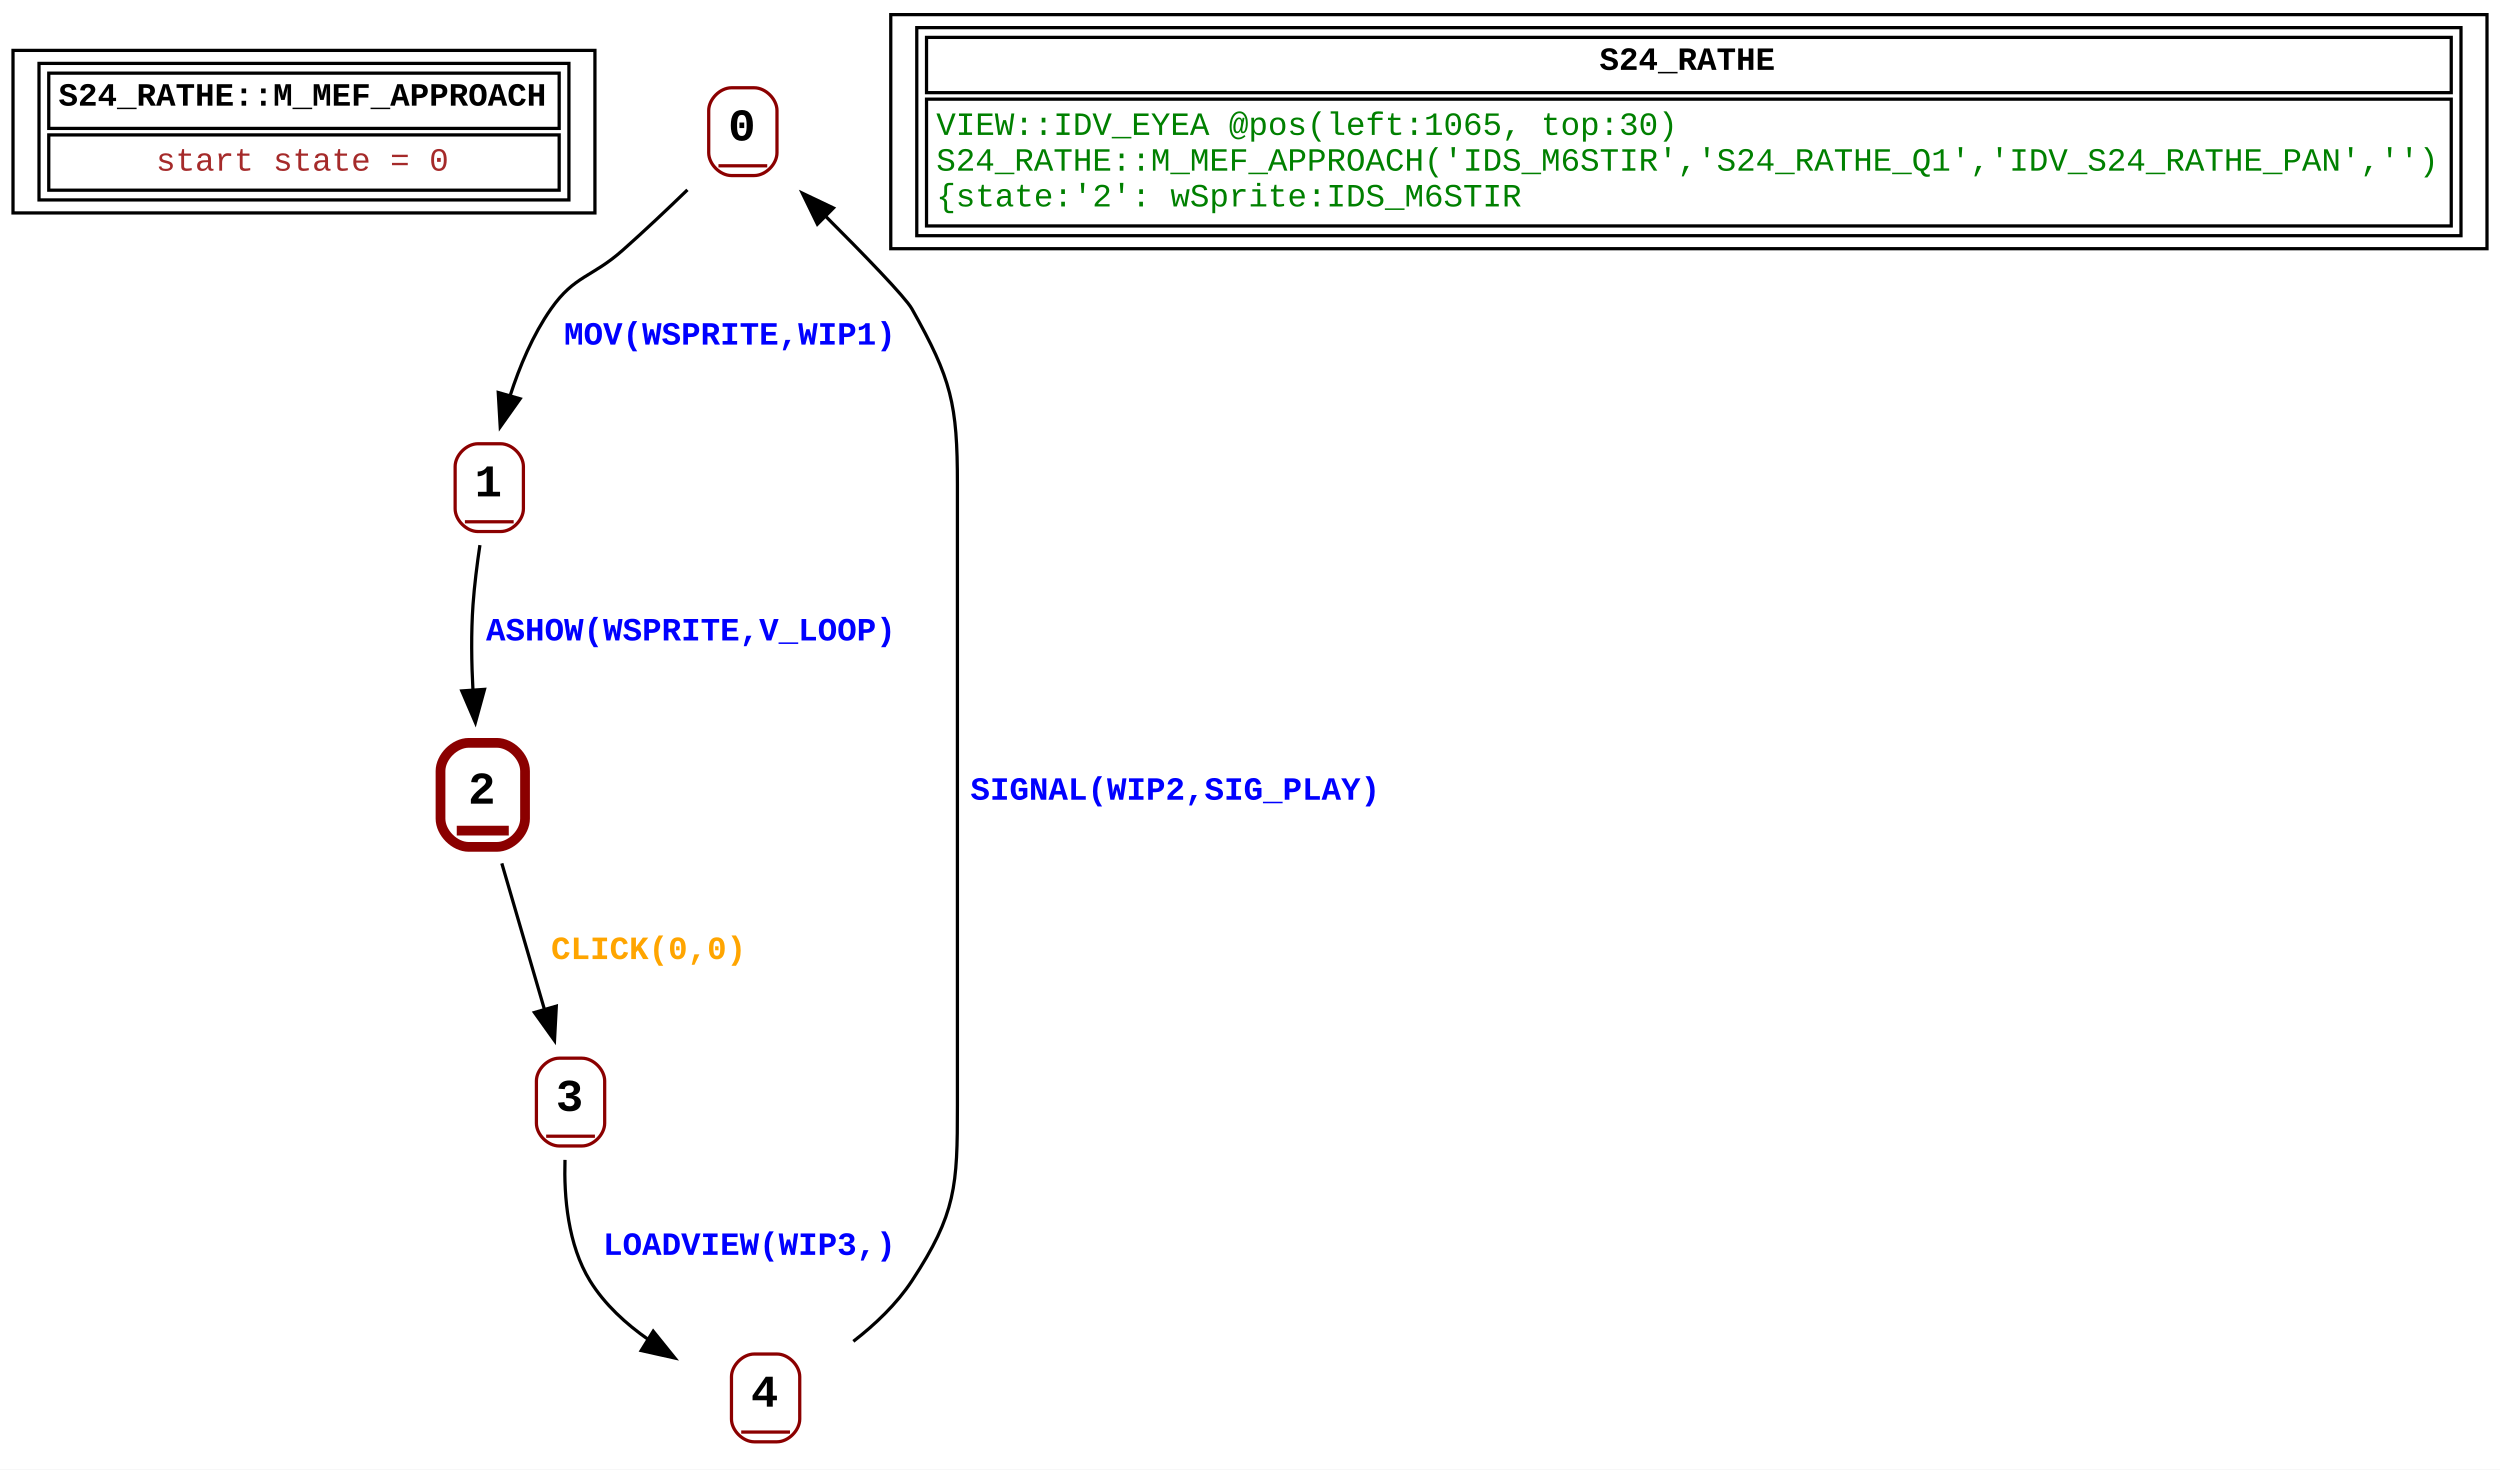
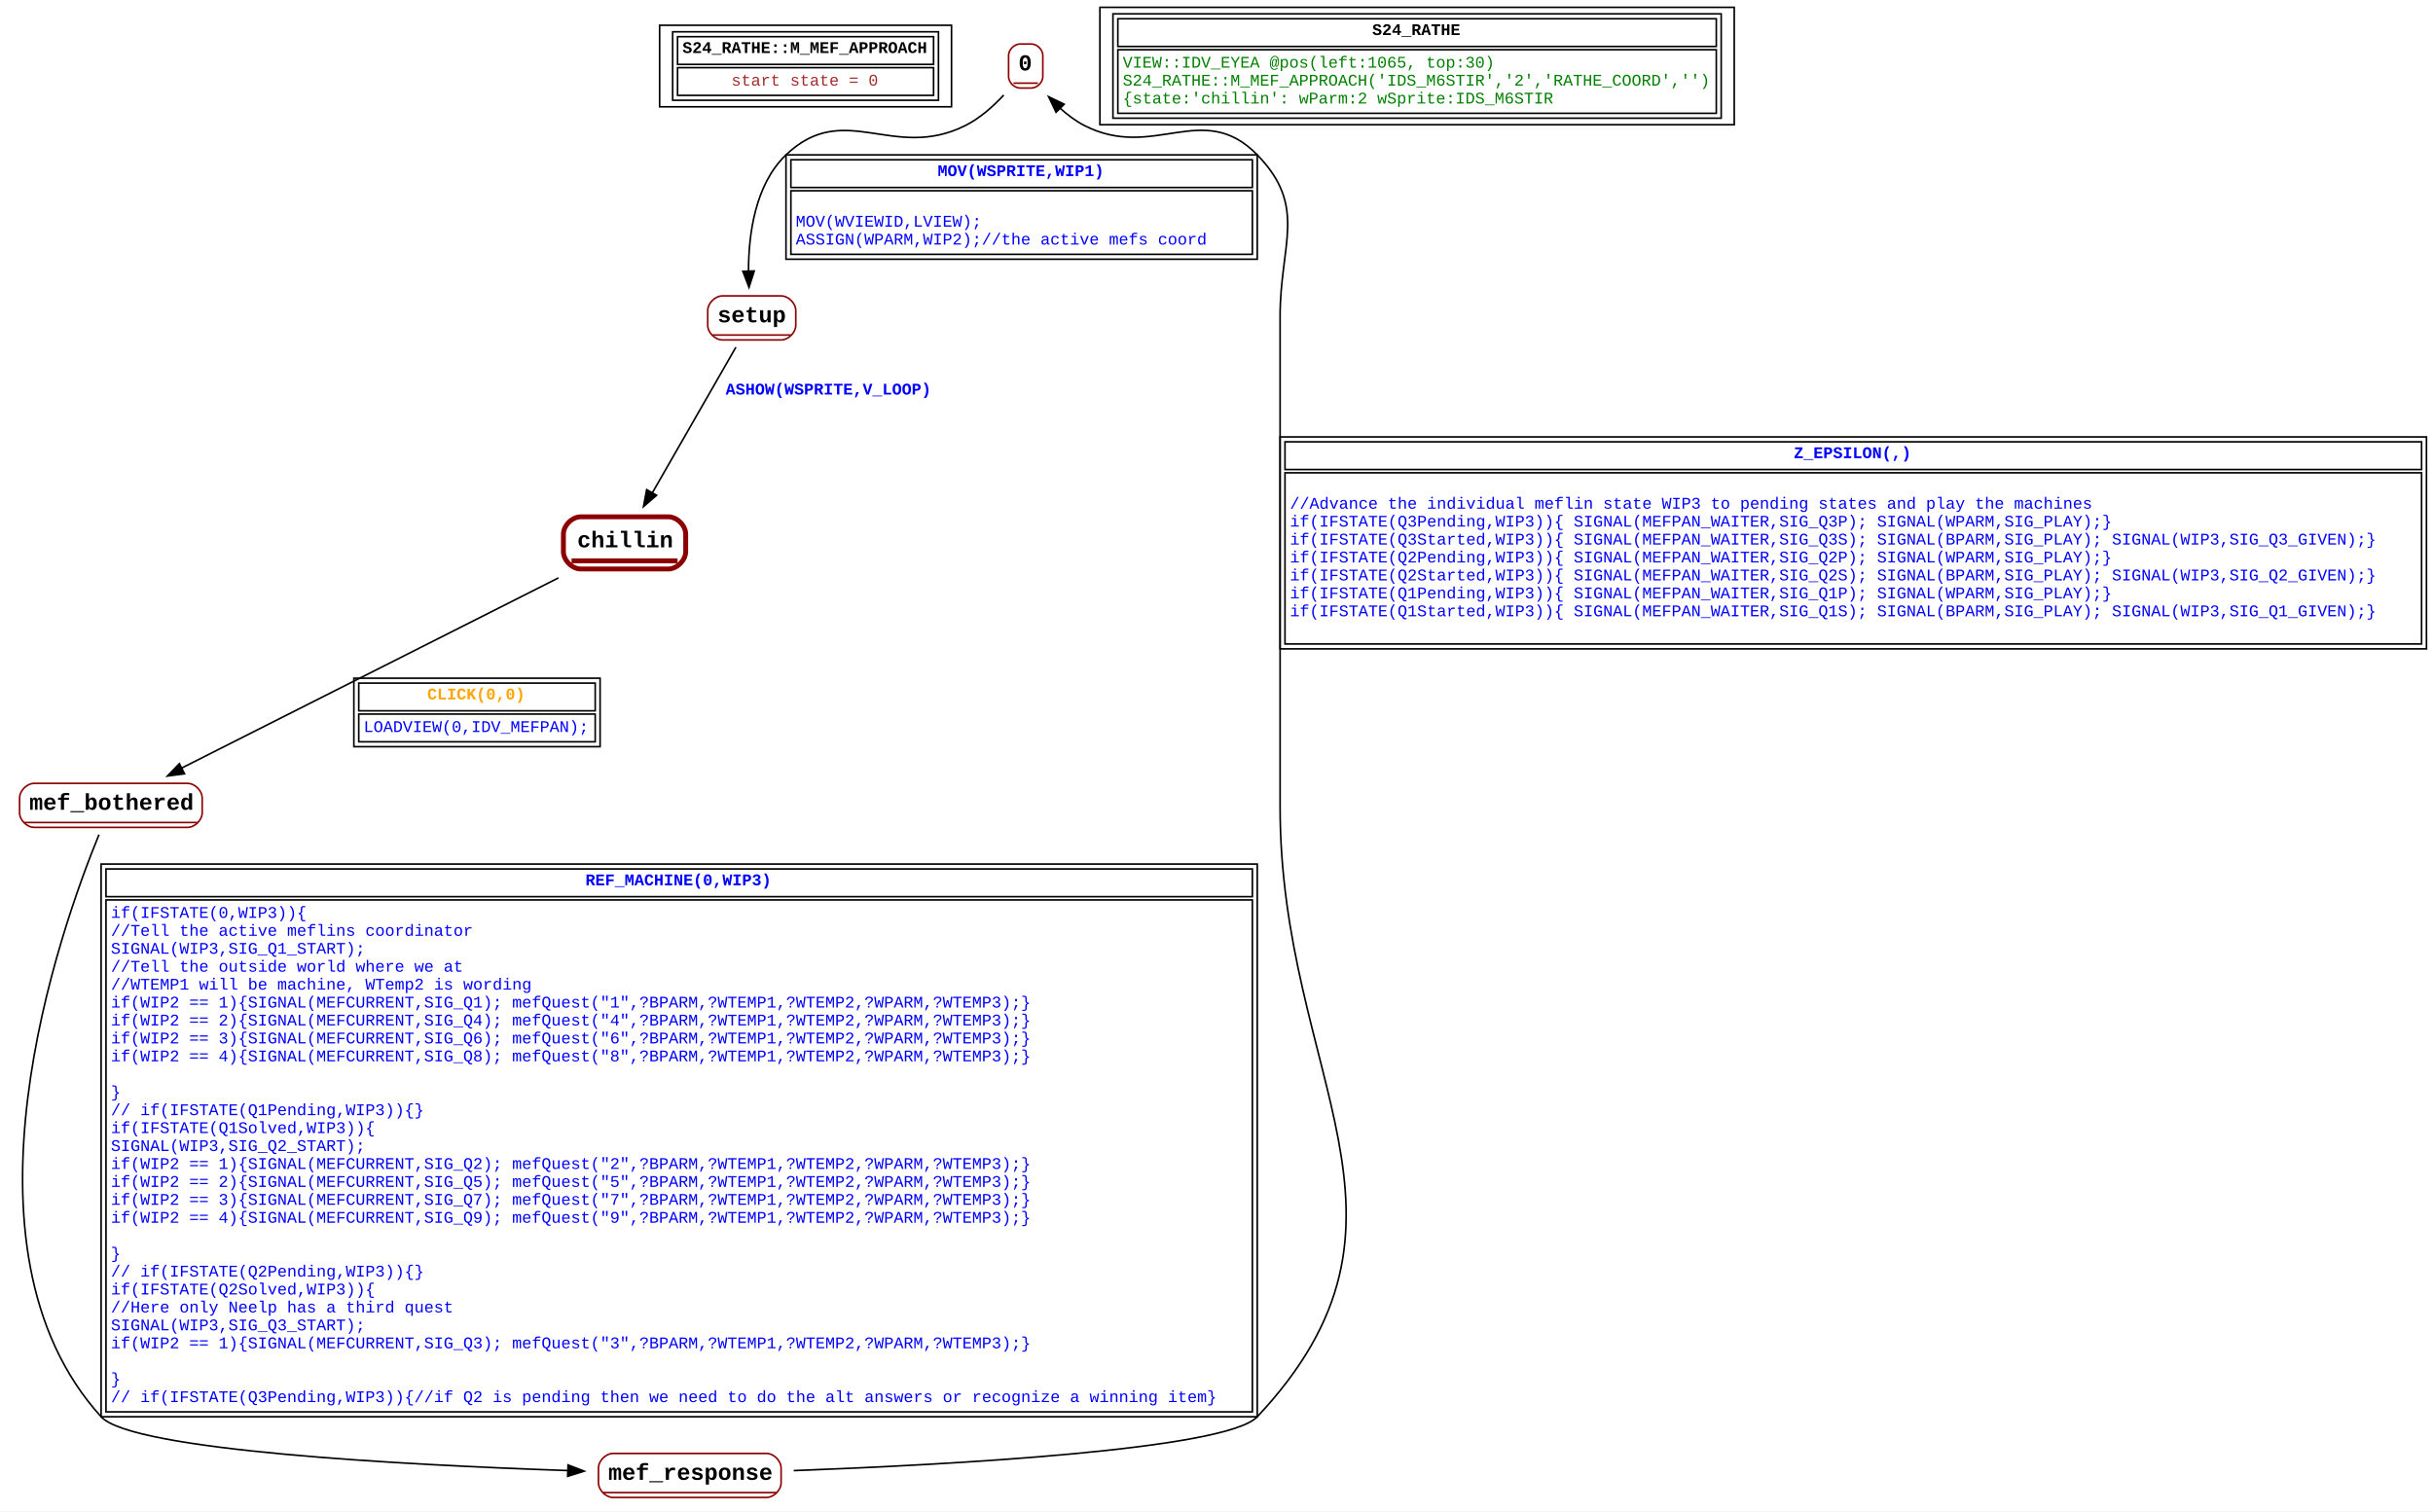
- <svg xmlns="http://www.w3.org/2000/svg" width="769pt" height="452pt" viewBox="0.00 0.00 769.00 452.00">
-   <g id="graph0" class="graph" transform="scale(1 1) rotate(0) translate(4 448)">
-     <polygon fill="white" stroke="none" points="-4,4 -4,-448 765,-448 765,4 -4,4" />
+ <svg xmlns="http://www.w3.org/2000/svg" width="1492pt" height="927pt" viewBox="0.00 0.00 1492.00 927.00">
+   <g id="graph0" class="graph" transform="scale(1 1) rotate(0) translate(4 923)">
+     <polygon fill="white" stroke="none" points="-4,4 -4,-923 1488,-923 1488,4 -4,4" />
    <g id="node1" class="node">
-       <polygon fill="none" stroke="black" points="0,-382.5 0,-432.5 179,-432.5 179,-382.5 0,-382.5" />
-       <polygon fill="none" stroke="black" points="11,-408.5 11,-425.5 168,-425.5 168,-408.5 11,-408.5" />
-       <text text-anchor="start" x="14" y="-415.5" font-family="Courier New" font-weight="bold" font-size="10.00">S24_RATHE::M_MEF_APPROACH</text>
-       <polygon fill="none" stroke="black" points="11,-389.5 11,-406.5 168,-406.5 168,-389.5 11,-389.5" />
-       <text text-anchor="start" x="44" y="-395.5" font-family="Courier New" font-size="10.00" fill="brown">start state = 0</text>
-       <polygon fill="none" stroke="black" points="8,-386.5 8,-428.5 171,-428.5 171,-386.5 8,-386.5" />
+       <polygon fill="none" stroke="black" points="400.5,-857.5 400.5,-907.5 579.5,-907.5 579.5,-857.5 400.5,-857.5" />
+       <polygon fill="none" stroke="black" points="411.5,-883.5 411.5,-900.5 568.5,-900.5 568.5,-883.5 411.5,-883.5" />
+       <text text-anchor="start" x="414.5" y="-890.5" font-family="Courier New" font-weight="bold" font-size="10.00">S24_RATHE::M_MEF_APPROACH</text>
+       <polygon fill="none" stroke="black" points="411.5,-864.5 411.5,-881.5 568.5,-881.5 568.5,-864.5 411.5,-864.5" />
+       <text text-anchor="start" x="444.5" y="-870.5" font-family="Courier New" font-size="10.00" fill="brown">start state = 0</text>
+       <polygon fill="none" stroke="black" points="408.5,-861.5 408.5,-903.5 571.5,-903.5 571.5,-861.5 408.5,-861.5" />
    </g>
    <g id="node2" class="node">
-       <polyline fill="none" stroke="darkred" points="217,-397 232,-397" />
-       <text text-anchor="start" x="220" y="-404.8" font-family="Courier New" font-weight="bold" font-size="14.00">0</text>
-       <path fill="none" stroke="darkred" d="M221,-394C221,-394 228,-394 228,-394 231.5,-394 235,-397.5 235,-401 235,-401 235,-414 235,-414 235,-417.5 231.5,-421 228,-421 228,-421 221,-421 221,-421 217.5,-421 214,-417.5 214,-414 214,-414 214,-401 214,-401 214,-397.5 217.5,-394 221,-394" />
+       <polyline fill="none" stroke="darkred" points="617.5,-872 632.5,-872" />
+       <text text-anchor="start" x="620.5" y="-879.8" font-family="Courier New" font-weight="bold" font-size="14.00">0</text>
+       <path fill="none" stroke="darkred" d="M621.5,-869C621.5,-869 628.5,-869 628.5,-869 632,-869 635.5,-872.5 635.5,-876 635.5,-876 635.5,-889 635.5,-889 635.5,-892.5 632,-896 628.5,-896 628.5,-896 621.5,-896 621.5,-896 618,-896 614.5,-892.5 614.5,-889 614.5,-889 614.5,-876 614.5,-876 614.5,-872.5 618,-869 621.5,-869" />
    </g>
    <g id="node3" class="node">
-       <polyline fill="none" stroke="darkred" points="139,-287.5 154,-287.5" />
-       <text text-anchor="start" x="142" y="-295.3" font-family="Courier New" font-weight="bold" font-size="14.00">1</text>
-       <path fill="none" stroke="darkred" d="M143,-284.5C143,-284.5 150,-284.5 150,-284.5 153.5,-284.5 157,-288 157,-291.5 157,-291.5 157,-304.5 157,-304.5 157,-308 153.5,-311.5 150,-311.5 150,-311.5 143,-311.5 143,-311.5 139.5,-311.5 136,-308 136,-304.5 136,-304.5 136,-291.5 136,-291.5 136,-288 139.5,-284.5 143,-284.5" />
+       <polyline fill="none" stroke="darkred" points="433,-717.5 481,-717.5" />
+       <text text-anchor="start" x="436" y="-725.3" font-family="Courier New" font-weight="bold" font-size="14.00">setup</text>
+       <path fill="none" stroke="darkred" d="M439,-714.5C439,-714.5 475,-714.5 475,-714.5 479.5,-714.5 484,-719 484,-723.5 484,-723.5 484,-732.5 484,-732.5 484,-737 479.5,-741.5 475,-741.5 475,-741.5 439,-741.5 439,-741.5 434.5,-741.5 430,-737 430,-732.5 430,-732.5 430,-723.5 430,-723.5 430,-719 434.5,-714.5 439,-714.5" />
    </g>
    <g id="edge1" class="edge">
-       <path fill="none" stroke="black" d="M207.45,-389.6C201.26,-383.61 194.16,-376.9 187.5,-371 178.05,-362.62 172.75,-363.34 165.5,-353 159.9,-345.02 155.8,-335.22 152.88,-326.18" />
-       <polygon fill="black" stroke="black" points="155.99,-325.33 149.87,-316.69 149.26,-327.26 155.99,-325.33" />
-       <text text-anchor="start" x="169.5" y="-342" font-family="Courier New" font-weight="bold" font-size="10.00" fill="blue">MOV(WSPRITE,WIP1)</text>
+       <path fill="none" stroke="black" d="M611.52,-864.67C605.12,-857.81 596.92,-850.46 588,-846 543.69,-823.85 513.84,-862.2 478,-828 458.95,-809.82 455.01,-779 455.01,-756.56" />
+       <polygon fill="black" stroke="black" points="458.54,-756.8 455.32,-746.71 451.54,-756.61 458.54,-756.8" />
+       <polygon fill="none" stroke="black" points="481,-808 481,-825 764,-825 764,-808 481,-808" />
+       <text text-anchor="start" x="571" y="-815" font-family="Courier New" font-weight="bold" font-size="10.00" fill="blue">MOV(WSPRITE,WIP1)</text>
+       <polygon fill="none" stroke="black" points="481,-767 481,-806 764,-806 764,-767 481,-767" />
+       <text text-anchor="start" x="484" y="-795" font-family="Courier New" font-size="10.00" fill="blue"> </text>
+       <text text-anchor="start" x="484" y="-784" font-family="Courier New" font-size="10.00" fill="blue">    MOV(WVIEWID,LVIEW);</text>
+       <text text-anchor="start" x="484" y="-773" font-family="Courier New" font-size="10.00" fill="blue">    ASSIGN(WPARM,WIP2);//the active mefs coord</text>
+       <polygon fill="none" stroke="black" points="478,-764 478,-828 767,-828 767,-764 478,-764" />
    </g>
    <g id="node4" class="node">
-       <polyline fill="none" stroke="darkred" stroke-width="3" points="136.5,-192.5 152.5,-192.5" />
-       <text text-anchor="start" x="140" y="-200.8" font-family="Courier New" font-weight="bold" font-size="14.00">2</text>
-       <path fill="none" stroke="darkred" stroke-width="3" d="M140.17,-187.5C140.17,-187.5 148.83,-187.5 148.83,-187.5 153.17,-187.5 157.5,-191.83 157.5,-196.17 157.5,-196.17 157.5,-210.83 157.5,-210.83 157.5,-215.17 153.17,-219.5 148.83,-219.5 148.83,-219.5 140.17,-219.5 140.17,-219.5 135.83,-219.5 131.5,-215.17 131.5,-210.83 131.5,-210.83 131.5,-196.17 131.5,-196.17 131.5,-191.83 135.83,-187.5 140.17,-187.5" />
+       <polyline fill="none" stroke="darkred" stroke-width="3" points="346.5,-579 411.5,-579" />
+       <text text-anchor="start" x="350" y="-587.3" font-family="Courier New" font-weight="bold" font-size="14.00">chillin</text>
+       <path fill="none" stroke="darkred" stroke-width="3" d="M352.17,-574C352.17,-574 405.83,-574 405.83,-574 411.17,-574 416.5,-579.33 416.5,-584.67 416.5,-584.67 416.5,-595.33 416.5,-595.33 416.5,-600.67 411.17,-606 405.83,-606 405.83,-606 352.17,-606 352.17,-606 346.83,-606 341.5,-600.67 341.5,-595.33 341.5,-595.33 341.5,-584.67 341.5,-584.67 341.5,-579.33 346.83,-574 352.17,-574" />
+     </g>
+     <g id="edge5" class="edge">
+       <path fill="none" stroke="black" d="M447.28,-710.05C434.48,-687.73 411.75,-648.11 396.06,-620.74" />
+       <polygon fill="black" stroke="black" points="398.64,-619.2 390.62,-612.27 392.56,-622.68 398.64,-619.2" />
+       <text text-anchor="start" x="441" y="-681" font-family="Courier New" font-weight="bold" font-size="10.00" fill="blue">ASHOW(WSPRITE,V_LOOP)</text>
+     </g>
+     <g id="node5" class="node">
+       <polyline fill="none" stroke="darkred" points="11,-418.5 117,-418.5" />
+       <text text-anchor="start" x="14" y="-426.3" font-family="Courier New" font-weight="bold" font-size="14.00">mef_bothered</text>
+       <path fill="none" stroke="darkred" d="M17,-415.5C17,-415.5 111,-415.5 111,-415.5 115.5,-415.5 120,-420 120,-424.5 120,-424.5 120,-433.5 120,-433.5 120,-438 115.5,-442.5 111,-442.5 111,-442.5 17,-442.5 17,-442.5 12.5,-442.5 8,-438 8,-433.5 8,-433.5 8,-424.5 8,-424.5 8,-420 12.5,-415.5 17,-415.5" />
    </g>
    <g id="edge2" class="edge">
-       <path fill="none" stroke="black" d="M143.62,-280.32C142.76,-274.54 141.93,-268 141.5,-262 140.89,-253.4 141.03,-244.07 141.49,-235.48" />
-       <polygon fill="black" stroke="black" points="145.03,-235.95 142.23,-225.74 138.05,-235.47 145.03,-235.95" />
-       <text text-anchor="start" x="145.5" y="-251" font-family="Courier New" font-weight="bold" font-size="10.00" fill="blue">ASHOW(WSPRITE,V_LOOP)</text>
+       <path fill="none" stroke="black" d="M338.46,-568.54C278.97,-538.51 168.45,-482.72 107.38,-451.89" />
+       <polygon fill="black" stroke="black" points="109.16,-448.37 98.65,-446.99 106,-454.62 109.16,-448.37" />
+       <polygon fill="none" stroke="black" points="216,-487 216,-504 361,-504 361,-487 216,-487" />
+       <text text-anchor="start" x="258" y="-494" font-family="Courier New" font-weight="bold" font-size="10.00" fill="orange">CLICK(0,0)</text>
+       <polygon fill="none" stroke="black" points="216,-468 216,-485 361,-485 361,-468 216,-468" />
+       <text text-anchor="start" x="219" y="-474" font-family="Courier New" font-size="10.00" fill="blue">LOADVIEW(0,IDV_MEFPAN);</text>
+       <polygon fill="none" stroke="black" points="213,-465 213,-507 364,-507 364,-465 213,-465" />
    </g>
-     <g id="node5" class="node">
-       <polyline fill="none" stroke="darkred" points="164,-98.5 179,-98.5" />
-       <text text-anchor="start" x="167" y="-106.3" font-family="Courier New" font-weight="bold" font-size="14.00">3</text>
-       <path fill="none" stroke="darkred" d="M168,-95.5C168,-95.5 175,-95.5 175,-95.5 178.5,-95.5 182,-99 182,-102.5 182,-102.5 182,-115.5 182,-115.5 182,-119 178.5,-122.5 175,-122.5 175,-122.5 168,-122.5 168,-122.5 164.5,-122.5 161,-119 161,-115.5 161,-115.5 161,-102.5 161,-102.5 161,-99 164.5,-95.5 168,-95.5" />
+     <g id="node6" class="node">
+       <polyline fill="none" stroke="darkred" points="366,-7.5 472,-7.5" />
+       <text text-anchor="start" x="369" y="-15.3" font-family="Courier New" font-weight="bold" font-size="14.00">mef_response</text>
+       <path fill="none" stroke="darkred" d="M372,-4.5C372,-4.5 466,-4.5 466,-4.5 470.5,-4.5 475,-9 475,-13.5 475,-13.5 475,-22.5 475,-22.5 475,-27 470.5,-31.5 466,-31.5 466,-31.5 372,-31.5 372,-31.5 367.5,-31.5 363,-27 363,-22.5 363,-22.5 363,-13.5 363,-13.5 363,-9 367.5,-4.5 372,-4.5" />
    </g>
    <g id="edge3" class="edge">
-       <path fill="none" stroke="black" d="M150.36,-182.43C154.21,-169.22 159.31,-151.76 163.53,-137.29" />
-       <polygon fill="black" stroke="black" points="167.12,-138.51 166.56,-127.93 160.4,-136.55 167.12,-138.51" />
-       <text text-anchor="start" x="165.5" y="-153" font-family="Courier New" font-weight="bold" font-size="10.00" fill="orange">CLICK(0,0)</text>
-     </g>
-     <g id="node6" class="node">
-       <polyline fill="none" stroke="darkred" points="224,-7.5 239,-7.5" />
-       <text text-anchor="start" x="227" y="-15.3" font-family="Courier New" font-weight="bold" font-size="14.00">4</text>
-       <path fill="none" stroke="darkred" d="M228,-4.5C228,-4.5 235,-4.5 235,-4.5 238.5,-4.5 242,-8 242,-11.5 242,-11.5 242,-24.5 242,-24.5 242,-28 238.5,-31.5 235,-31.5 235,-31.5 228,-31.5 228,-31.5 224.5,-31.5 221,-28 221,-24.5 221,-24.5 221,-11.5 221,-11.5 221,-8 224.5,-4.5 228,-4.5" />
+       <path fill="none" stroke="black" d="M56.7,-411.07C32.81,-352.71 -36.28,-157.86 58,-54 76.84,-33.24 244.15,-24.43 344.25,-20.99" />
+       <polygon fill="black" stroke="black" points="344.34,-24.45 354.22,-20.62 344.11,-17.45 344.34,-24.45" />
+       <polygon fill="none" stroke="black" points="61,-373 61,-390 764,-390 764,-373 61,-373" />
+       <text text-anchor="start" x="355" y="-380" font-family="Courier New" font-weight="bold" font-size="10.00" fill="blue">REF_MACHINE(0,WIP3)</text>
+       <polygon fill="none" stroke="black" points="61,-57 61,-371 764,-371 764,-57 61,-57" />
+       <text text-anchor="start" x="64" y="-360" font-family="Courier New" font-size="10.00" fill="blue">    if(IFSTATE(0,WIP3)){</text>
+       <text text-anchor="start" x="64" y="-349" font-family="Courier New" font-size="10.00" fill="blue">        //Tell the active meflins coordinator</text>
+       <text text-anchor="start" x="64" y="-338" font-family="Courier New" font-size="10.00" fill="blue">        SIGNAL(WIP3,SIG_Q1_START);</text>
+       <text text-anchor="start" x="64" y="-327" font-family="Courier New" font-size="10.00" fill="blue">            //Tell the outside world where we at</text>
+       <text text-anchor="start" x="64" y="-316" font-family="Courier New" font-size="10.00" fill="blue">            //WTEMP1 will be machine, WTemp2 is wording</text>
+       <text text-anchor="start" x="64" y="-305" font-family="Courier New" font-size="10.00" fill="blue">            if(WIP2 == 1){SIGNAL(MEFCURRENT,SIG_Q1); mefQuest("1",?BPARM,?WTEMP1,?WTEMP2,?WPARM,?WTEMP3);}</text>
+       <text text-anchor="start" x="64" y="-294" font-family="Courier New" font-size="10.00" fill="blue">            if(WIP2 == 2){SIGNAL(MEFCURRENT,SIG_Q4); mefQuest("4",?BPARM,?WTEMP1,?WTEMP2,?WPARM,?WTEMP3);}</text>
+       <text text-anchor="start" x="64" y="-283" font-family="Courier New" font-size="10.00" fill="blue">            if(WIP2 == 3){SIGNAL(MEFCURRENT,SIG_Q6); mefQuest("6",?BPARM,?WTEMP1,?WTEMP2,?WPARM,?WTEMP3);}</text>
+       <text text-anchor="start" x="64" y="-272" font-family="Courier New" font-size="10.00" fill="blue">            if(WIP2 == 4){SIGNAL(MEFCURRENT,SIG_Q8); mefQuest("8",?BPARM,?WTEMP1,?WTEMP2,?WPARM,?WTEMP3);}</text>
+       <text text-anchor="start" x="64" y="-261" font-family="Courier New" font-size="10.00" fill="blue">          </text>
+       <text text-anchor="start" x="64" y="-250" font-family="Courier New" font-size="10.00" fill="blue">    }</text>
+       <text text-anchor="start" x="64" y="-239" font-family="Courier New" font-size="10.00" fill="blue">   // if(IFSTATE(Q1Pending,WIP3)){}</text>
+       <text text-anchor="start" x="64" y="-228" font-family="Courier New" font-size="10.00" fill="blue">    if(IFSTATE(Q1Solved,WIP3)){</text>
+       <text text-anchor="start" x="64" y="-217" font-family="Courier New" font-size="10.00" fill="blue">        SIGNAL(WIP3,SIG_Q2_START);</text>
+       <text text-anchor="start" x="64" y="-206" font-family="Courier New" font-size="10.00" fill="blue">        if(WIP2 == 1){SIGNAL(MEFCURRENT,SIG_Q2); mefQuest("2",?BPARM,?WTEMP1,?WTEMP2,?WPARM,?WTEMP3);}</text>
+       <text text-anchor="start" x="64" y="-195" font-family="Courier New" font-size="10.00" fill="blue">        if(WIP2 == 2){SIGNAL(MEFCURRENT,SIG_Q5); mefQuest("5",?BPARM,?WTEMP1,?WTEMP2,?WPARM,?WTEMP3);}</text>
+       <text text-anchor="start" x="64" y="-184" font-family="Courier New" font-size="10.00" fill="blue">        if(WIP2 == 3){SIGNAL(MEFCURRENT,SIG_Q7); mefQuest("7",?BPARM,?WTEMP1,?WTEMP2,?WPARM,?WTEMP3);}</text>
+       <text text-anchor="start" x="64" y="-173" font-family="Courier New" font-size="10.00" fill="blue">        if(WIP2 == 4){SIGNAL(MEFCURRENT,SIG_Q9); mefQuest("9",?BPARM,?WTEMP1,?WTEMP2,?WPARM,?WTEMP3);}</text>
+       <text text-anchor="start" x="64" y="-162" font-family="Courier New" font-size="10.00" fill="blue">        </text>
+       <text text-anchor="start" x="64" y="-151" font-family="Courier New" font-size="10.00" fill="blue">    }</text>
+       <text text-anchor="start" x="64" y="-140" font-family="Courier New" font-size="10.00" fill="blue">   // if(IFSTATE(Q2Pending,WIP3)){}</text>
+       <text text-anchor="start" x="64" y="-129" font-family="Courier New" font-size="10.00" fill="blue">    if(IFSTATE(Q2Solved,WIP3)){</text>
+       <text text-anchor="start" x="64" y="-118" font-family="Courier New" font-size="10.00" fill="blue">        //Here only Neelp has a third quest</text>
+       <text text-anchor="start" x="64" y="-107" font-family="Courier New" font-size="10.00" fill="blue">        SIGNAL(WIP3,SIG_Q3_START);</text>
+       <text text-anchor="start" x="64" y="-96" font-family="Courier New" font-size="10.00" fill="blue">         if(WIP2 == 1){SIGNAL(MEFCURRENT,SIG_Q3); mefQuest("3",?BPARM,?WTEMP1,?WTEMP2,?WPARM,?WTEMP3);}</text>
+       <text text-anchor="start" x="64" y="-85" font-family="Courier New" font-size="10.00" fill="blue">         </text>
+       <text text-anchor="start" x="64" y="-74" font-family="Courier New" font-size="10.00" fill="blue">    }</text>
+       <text text-anchor="start" x="64" y="-63" font-family="Courier New" font-size="10.00" fill="blue">   // if(IFSTATE(Q3Pending,WIP3)){//if Q2 is pending then we need to do the alt answers or recognize a winning item}</text>
+       <polygon fill="none" stroke="black" points="58,-54 58,-393 767,-393 767,-54 58,-54" />
    </g>
    <g id="edge4" class="edge">
-       <path fill="none" stroke="black" d="M169.79,-91.22C169.45,-79.9 170.66,-65.08 177.5,-54 181.96,-46.78 188.52,-40.77 195.55,-35.87" />
-       <polygon fill="black" stroke="black" points="196.93,-38.52 203.58,-30.27 193.24,-32.57 196.93,-38.52" />
-       <text text-anchor="start" x="181.5" y="-62" font-family="Courier New" font-weight="bold" font-size="10.00" fill="blue">LOADVIEW(WIP3,)</text>
-     </g>
-     <g id="edge5" class="edge">
-       <path fill="none" stroke="black" d="M258.49,-35.4C265.21,-40.6 271.82,-46.89 276.5,-54 290.12,-74.72 290.5,-83.21 290.5,-108 290.5,-299 290.5,-299 290.5,-299 290.5,-323.79 288.66,-331.39 276.5,-353 274.49,-356.58 261.73,-369.72 249.36,-382.08" />
-       <polygon fill="black" stroke="black" points="247.43,-379.05 242.8,-388.58 252.36,-384.02 247.43,-379.05" />
-       <text text-anchor="start" x="294.5" y="-202" font-family="Courier New" font-weight="bold" font-size="10.00" fill="blue">SIGNAL(WIP2,SIG_PLAY)</text>
+       <path fill="none" stroke="black" d="M482.72,-20.96C577.86,-24.54 747.96,-33.72 767,-54 880.87,-175.26 781,-261.66 781,-428 781,-729 781,-729 781,-729 781,-773.44 797.98,-796.15 767,-828 733.68,-862.25 703.53,-824.22 661,-846 655.53,-848.8 650.36,-852.72 645.74,-856.95" />
+       <polygon fill="black" stroke="black" points="643.61,-854.13 639.05,-863.69 648.58,-859.06 643.61,-854.13" />
+       <polygon fill="none" stroke="black" points="784,-635 784,-652 1481,-652 1481,-635 784,-635" />
+       <text text-anchor="start" x="1096" y="-642" font-family="Courier New" font-weight="bold" font-size="10.00" fill="blue">Z_EPSILON(,)</text>
+       <polygon fill="none" stroke="black" points="784,-528 784,-633 1481,-633 1481,-528 784,-528" />
+       <text text-anchor="start" x="787" y="-622" font-family="Courier New" font-size="10.00" fill="blue">    </text>
+       <text text-anchor="start" x="787" y="-611" font-family="Courier New" font-size="10.00" fill="blue">    //Advance the individual meflin state WIP3 to pending states and play the machines</text>
+       <text text-anchor="start" x="787" y="-600" font-family="Courier New" font-size="10.00" fill="blue">    if(IFSTATE(Q3Pending,WIP3)){ SIGNAL(MEFPAN_WAITER,SIG_Q3P); SIGNAL(WPARM,SIG_PLAY);}</text>
+       <text text-anchor="start" x="787" y="-589" font-family="Courier New" font-size="10.00" fill="blue">    if(IFSTATE(Q3Started,WIP3)){ SIGNAL(MEFPAN_WAITER,SIG_Q3S); SIGNAL(BPARM,SIG_PLAY); SIGNAL(WIP3,SIG_Q3_GIVEN);}</text>
+       <text text-anchor="start" x="787" y="-578" font-family="Courier New" font-size="10.00" fill="blue">    if(IFSTATE(Q2Pending,WIP3)){ SIGNAL(MEFPAN_WAITER,SIG_Q2P); SIGNAL(WPARM,SIG_PLAY);}</text>
+       <text text-anchor="start" x="787" y="-567" font-family="Courier New" font-size="10.00" fill="blue">    if(IFSTATE(Q2Started,WIP3)){ SIGNAL(MEFPAN_WAITER,SIG_Q2S); SIGNAL(BPARM,SIG_PLAY); SIGNAL(WIP3,SIG_Q2_GIVEN);}</text>
+       <text text-anchor="start" x="787" y="-556" font-family="Courier New" font-size="10.00" fill="blue">    if(IFSTATE(Q1Pending,WIP3)){ SIGNAL(MEFPAN_WAITER,SIG_Q1P); SIGNAL(WPARM,SIG_PLAY);}</text>
+       <text text-anchor="start" x="787" y="-545" font-family="Courier New" font-size="10.00" fill="blue">    if(IFSTATE(Q1Started,WIP3)){ SIGNAL(MEFPAN_WAITER,SIG_Q1S); SIGNAL(BPARM,SIG_PLAY); SIGNAL(WIP3,SIG_Q1_GIVEN);}</text>
+       <text text-anchor="start" x="787" y="-534" font-family="Courier New" font-size="10.00" fill="blue">   </text>
+       <polygon fill="none" stroke="black" points="781,-525 781,-655 1484,-655 1484,-525 781,-525" />
    </g>
    <g id="node7" class="node">
-       <polygon fill="none" stroke="black" points="270,-371.5 270,-443.5 761,-443.5 761,-371.5 270,-371.5" />
-       <polygon fill="none" stroke="black" points="281,-419.5 281,-436.5 750,-436.5 750,-419.5 281,-419.5" />
-       <text text-anchor="start" x="488" y="-426.5" font-family="Courier New" font-weight="bold" font-size="10.00">S24_RATHE</text>
-       <polygon fill="none" stroke="black" points="281,-378.5 281,-417.5 750,-417.5 750,-378.5 281,-378.5" />
-       <text text-anchor="start" x="284" y="-406.5" font-family="Courier New" font-size="10.00" fill="green">VIEW::IDV_EYEA @pos(left:1065, top:30)</text>
-       <text text-anchor="start" x="284" y="-395.5" font-family="Courier New" font-size="10.00" fill="green">S24_RATHE::M_MEF_APPROACH('IDS_M6STIR','S24_RATHE_Q1','IDV_S24_RATHE_PAN','')</text>
-       <text text-anchor="start" x="284" y="-384.5" font-family="Courier New" font-size="10.00" fill="green">{state:'2': wSprite:IDS_M6STIR</text>
-       <polygon fill="none" stroke="black" points="278,-375.5 278,-439.5 753,-439.5 753,-375.5 278,-375.5" />
+       <polygon fill="none" stroke="black" points="670.5,-846.5 670.5,-918.5 1059.5,-918.5 1059.5,-846.5 670.5,-846.5" />
+       <polygon fill="none" stroke="black" points="681.5,-894.5 681.5,-911.5 1048.5,-911.5 1048.5,-894.5 681.5,-894.5" />
+       <text text-anchor="start" x="837.5" y="-901.5" font-family="Courier New" font-weight="bold" font-size="10.00">S24_RATHE</text>
+       <polygon fill="none" stroke="black" points="681.5,-853.5 681.5,-892.5 1048.5,-892.5 1048.5,-853.5 681.5,-853.5" />
+       <text text-anchor="start" x="684.5" y="-881.5" font-family="Courier New" font-size="10.00" fill="green">VIEW::IDV_EYEA @pos(left:1065, top:30)</text>
+       <text text-anchor="start" x="684.5" y="-870.5" font-family="Courier New" font-size="10.00" fill="green">S24_RATHE::M_MEF_APPROACH('IDS_M6STIR','2','RATHE_COORD','')</text>
+       <text text-anchor="start" x="684.5" y="-859.5" font-family="Courier New" font-size="10.00" fill="green">{state:'chillin': wParm:2 wSprite:IDS_M6STIR</text>
+       <polygon fill="none" stroke="black" points="678.5,-850.5 678.5,-914.5 1051.5,-914.5 1051.5,-850.5 678.5,-850.5" />
    </g>
  </g>
</svg>
